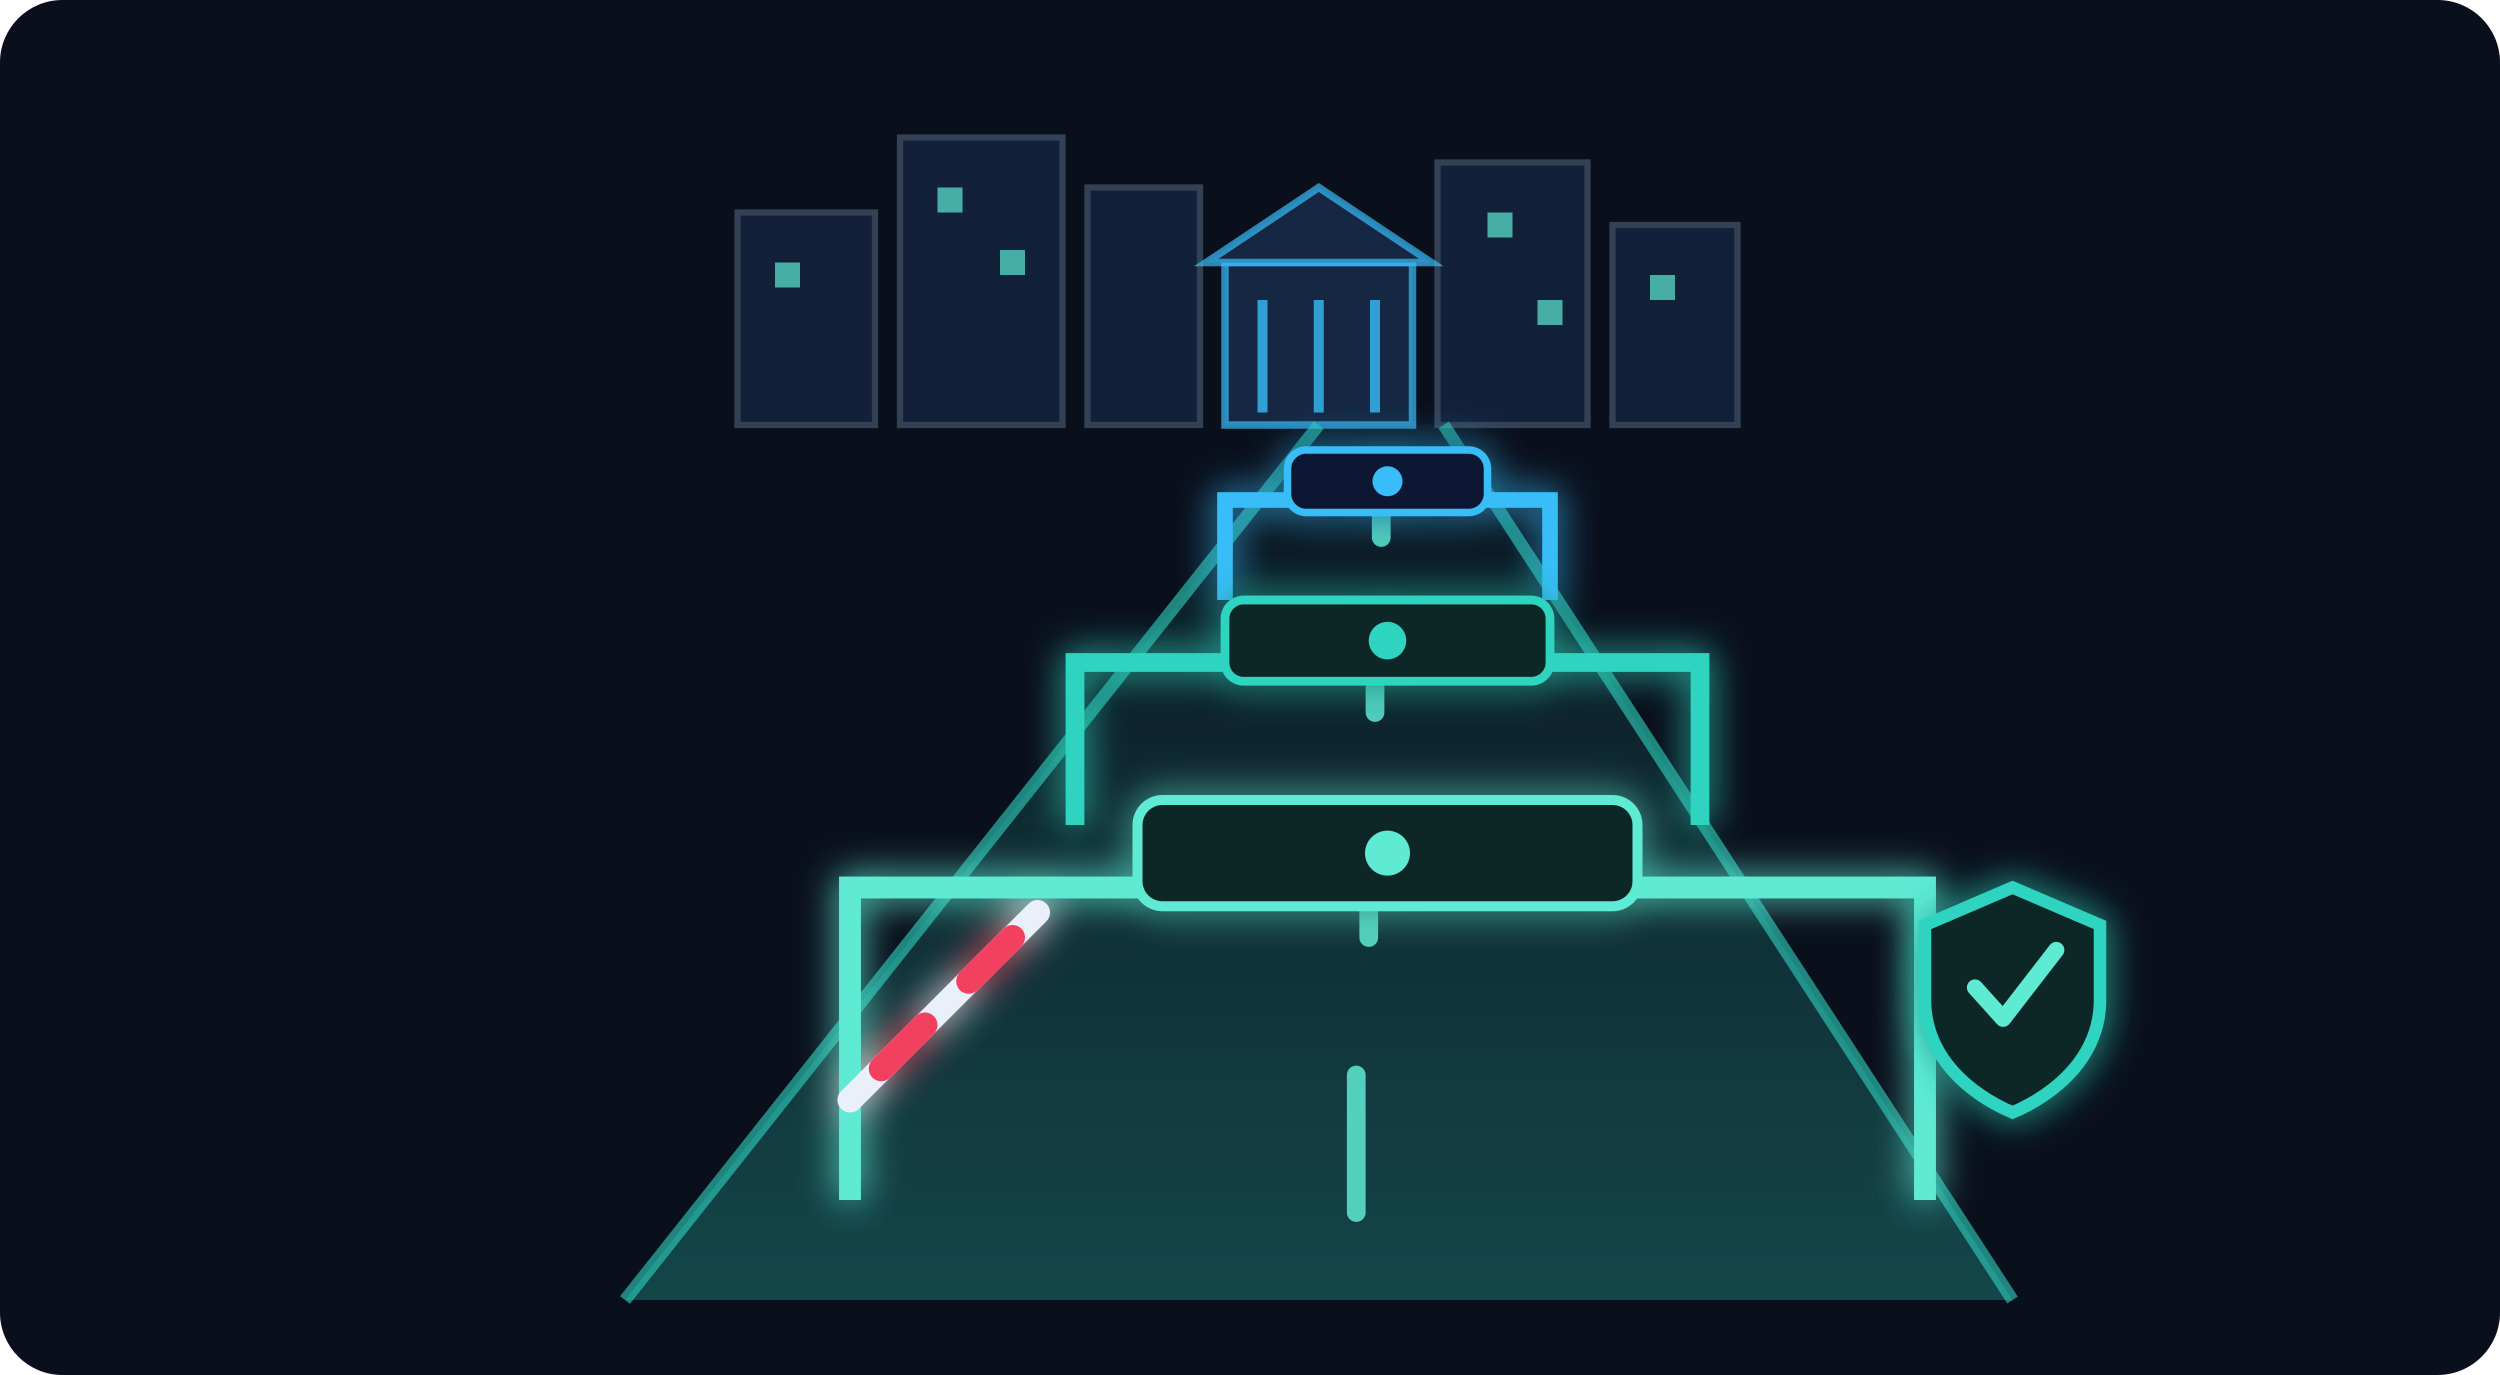
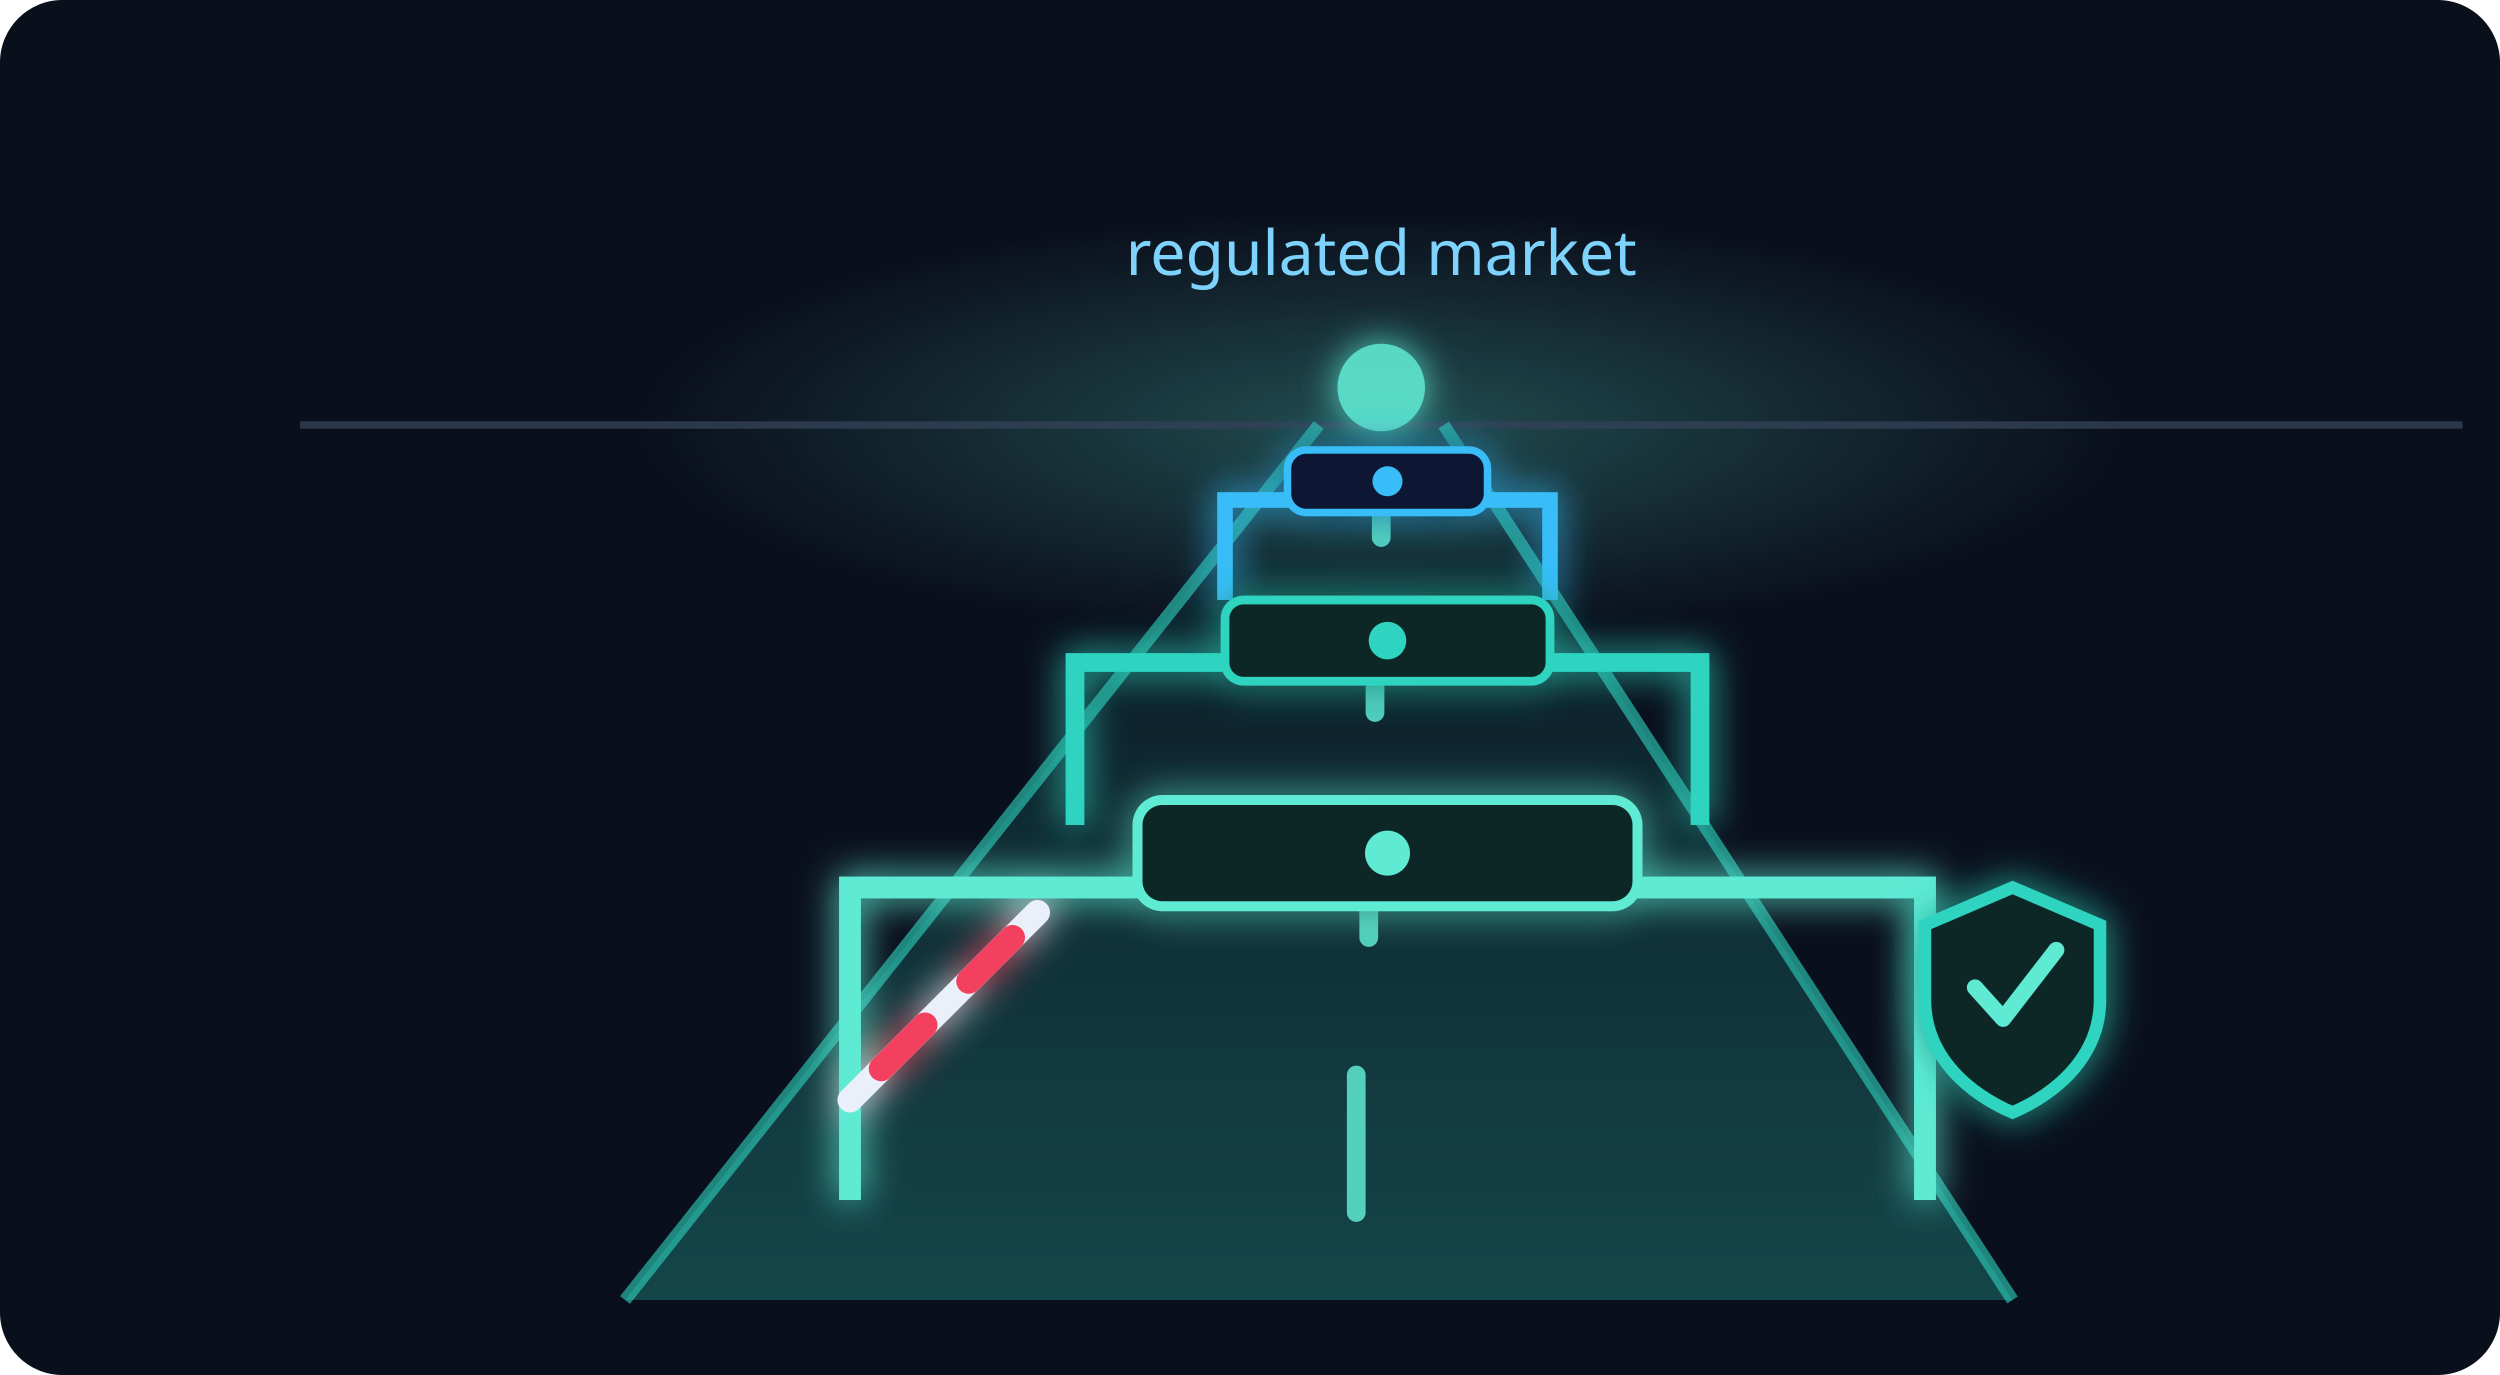
<svg xmlns="http://www.w3.org/2000/svg" viewBox="0 0 400 220" role="img">
  <defs>
    <filter id="glow" x="-40%" y="-40%" width="180%" height="180%">
      <feGaussianBlur stdDeviation="3" result="b" />
      <feMerge>
        <feMergeNode in="b" />
        <feMergeNode in="SourceGraphic" />
      </feMerge>
    </filter>
    <linearGradient id="road" x1="0" y1="1" x2="0" y2="0">
      <stop offset="0" stop-color="rgba(45,212,191,0.28)" />
      <stop offset="1" stop-color="rgba(45,212,191,0.02)" />
    </linearGradient>
+     <radialGradient id="horizon" cx="0.5" cy="0.5" r="0.5">
+       <stop offset="0" stop-color="rgba(94,234,212,0.28)" />
+       <stop offset="1" stop-color="rgba(94,234,212,0)" />
+     </radialGradient>
  </defs>
  <rect width="400" height="220" rx="10" fill="#0a0f1c" />
-   <g fill="#12203a" stroke="#334155" stroke-width="1">
-     <rect x="118" y="34" width="22" height="34" />
-     <rect x="144" y="22" width="26" height="46" />
-     <rect x="174" y="30" width="18" height="38" />
-     <rect x="230" y="26" width="24" height="42" />
-     <rect x="258" y="36" width="20" height="32" />
-   </g>
-   <g>
-     <rect x="196" y="42" width="30" height="26" fill="#152742" stroke="#38bdf8" stroke-width="1.2" stroke-opacity="0.7" />
-     <polygon points="193,42 211,30 229,42" fill="#152742" stroke="#38bdf8" stroke-width="1.2" stroke-opacity="0.7" />
-     <g stroke="#38bdf8" stroke-width="1.6" stroke-opacity="0.8">
-       <line x1="202" y1="48" x2="202" y2="66" />
-       <line x1="211" y1="48" x2="211" y2="66" />
-       <line x1="220" y1="48" x2="220" y2="66" />
-     </g>
-   </g>
-   <g fill="#5eead4" opacity="0.7">
-     <rect x="150" y="30" width="4" height="4" />
-     <rect x="160" y="40" width="4" height="4" />
-     <rect x="124" y="42" width="4" height="4" />
-     <rect x="238" y="34" width="4" height="4" />
-     <rect x="246" y="48" width="4" height="4" />
-     <rect x="264" y="44" width="4" height="4" />
-   </g>
+   <ellipse cx="221" cy="68" rx="120" ry="34" fill="url(#horizon)" />
+   <line x1="48" y1="68" x2="394" y2="68" stroke="#334155" stroke-width="1.2" stroke-opacity="0.8" />
+   <circle cx="221" cy="62" r="7" fill="#5eead4" opacity="0.9" filter="url(#glow)" />
+   <text x="221" y="44" font-family="ui-sans-serif,system-ui" font-size="10" fill="#7dd3fc" text-anchor="middle">regulated market</text>
  <polygon points="211,68 231,68 322,208 100,208" fill="url(#road)" />
  <g stroke="#2dd4bf" stroke-width="2" stroke-opacity="0.6">
    <line x1="211" y1="68" x2="100" y2="208" />
    <line x1="231" y1="68" x2="322" y2="208" />
  </g>
  <g stroke="#5eead4" stroke-width="3" stroke-linecap="round" opacity="0.85">
    <line x1="221" y1="78" x2="221" y2="86" />
    <line x1="220" y1="102" x2="220" y2="114" />
    <line x1="219" y1="134" x2="219" y2="150" />
    <line x1="217" y1="172" x2="217" y2="194" />
  </g>
  <g filter="url(#glow)">
    <path d="M196,96 L196,80 L248,80 L248,96" stroke="#38bdf8" stroke-width="2.5" fill="none" />
    <rect x="206" y="72" width="32" height="10" rx="3" fill="#0d1830" stroke="#38bdf8" stroke-width="1.2" />
    <circle cx="222" cy="77" r="2.4" fill="#38bdf8" />
  </g>
  <g filter="url(#glow)">
    <path d="M172,132 L172,106 L272,106 L272,132" stroke="#2dd4bf" stroke-width="3" fill="none" />
    <rect x="196" y="96" width="52" height="13" rx="3" fill="#0e2827" stroke="#2dd4bf" stroke-width="1.4" />
    <circle cx="222" cy="102.5" r="3" fill="#2dd4bf" />
  </g>
  <g filter="url(#glow)">
    <path d="M136,192 L136,142 L308,142 L308,192" stroke="#5eead4" stroke-width="3.5" fill="none" />
    <rect x="182" y="128" width="80" height="17" rx="4" fill="#0e2827" stroke="#5eead4" stroke-width="1.6" />
    <circle cx="222" cy="136.5" r="3.6" fill="#5eead4" />
    <line x1="136" y1="176" x2="166" y2="146" stroke="#eaf0fa" stroke-width="4" stroke-linecap="round" />
    <g stroke="#f43f5e" stroke-width="4" stroke-linecap="round">
      <line x1="141" y1="171" x2="148" y2="164" />
      <line x1="155" y1="157" x2="162" y2="150" />
    </g>
  </g>
  <g transform="translate(322,158)" filter="url(#glow)">
    <path d="M0,-16 L14,-10 L14,2 C14,11 7,17 0,20 C-7,17 -14,11 -14,2 L-14,-10 Z" fill="#0e2827" stroke="#2dd4bf" stroke-width="2" />
    <path d="M-6,0 L-1.5,5 L7,-6" stroke="#5eead4" stroke-width="2.6" fill="none" stroke-linecap="round" stroke-linejoin="round" />
  </g>
</svg>
